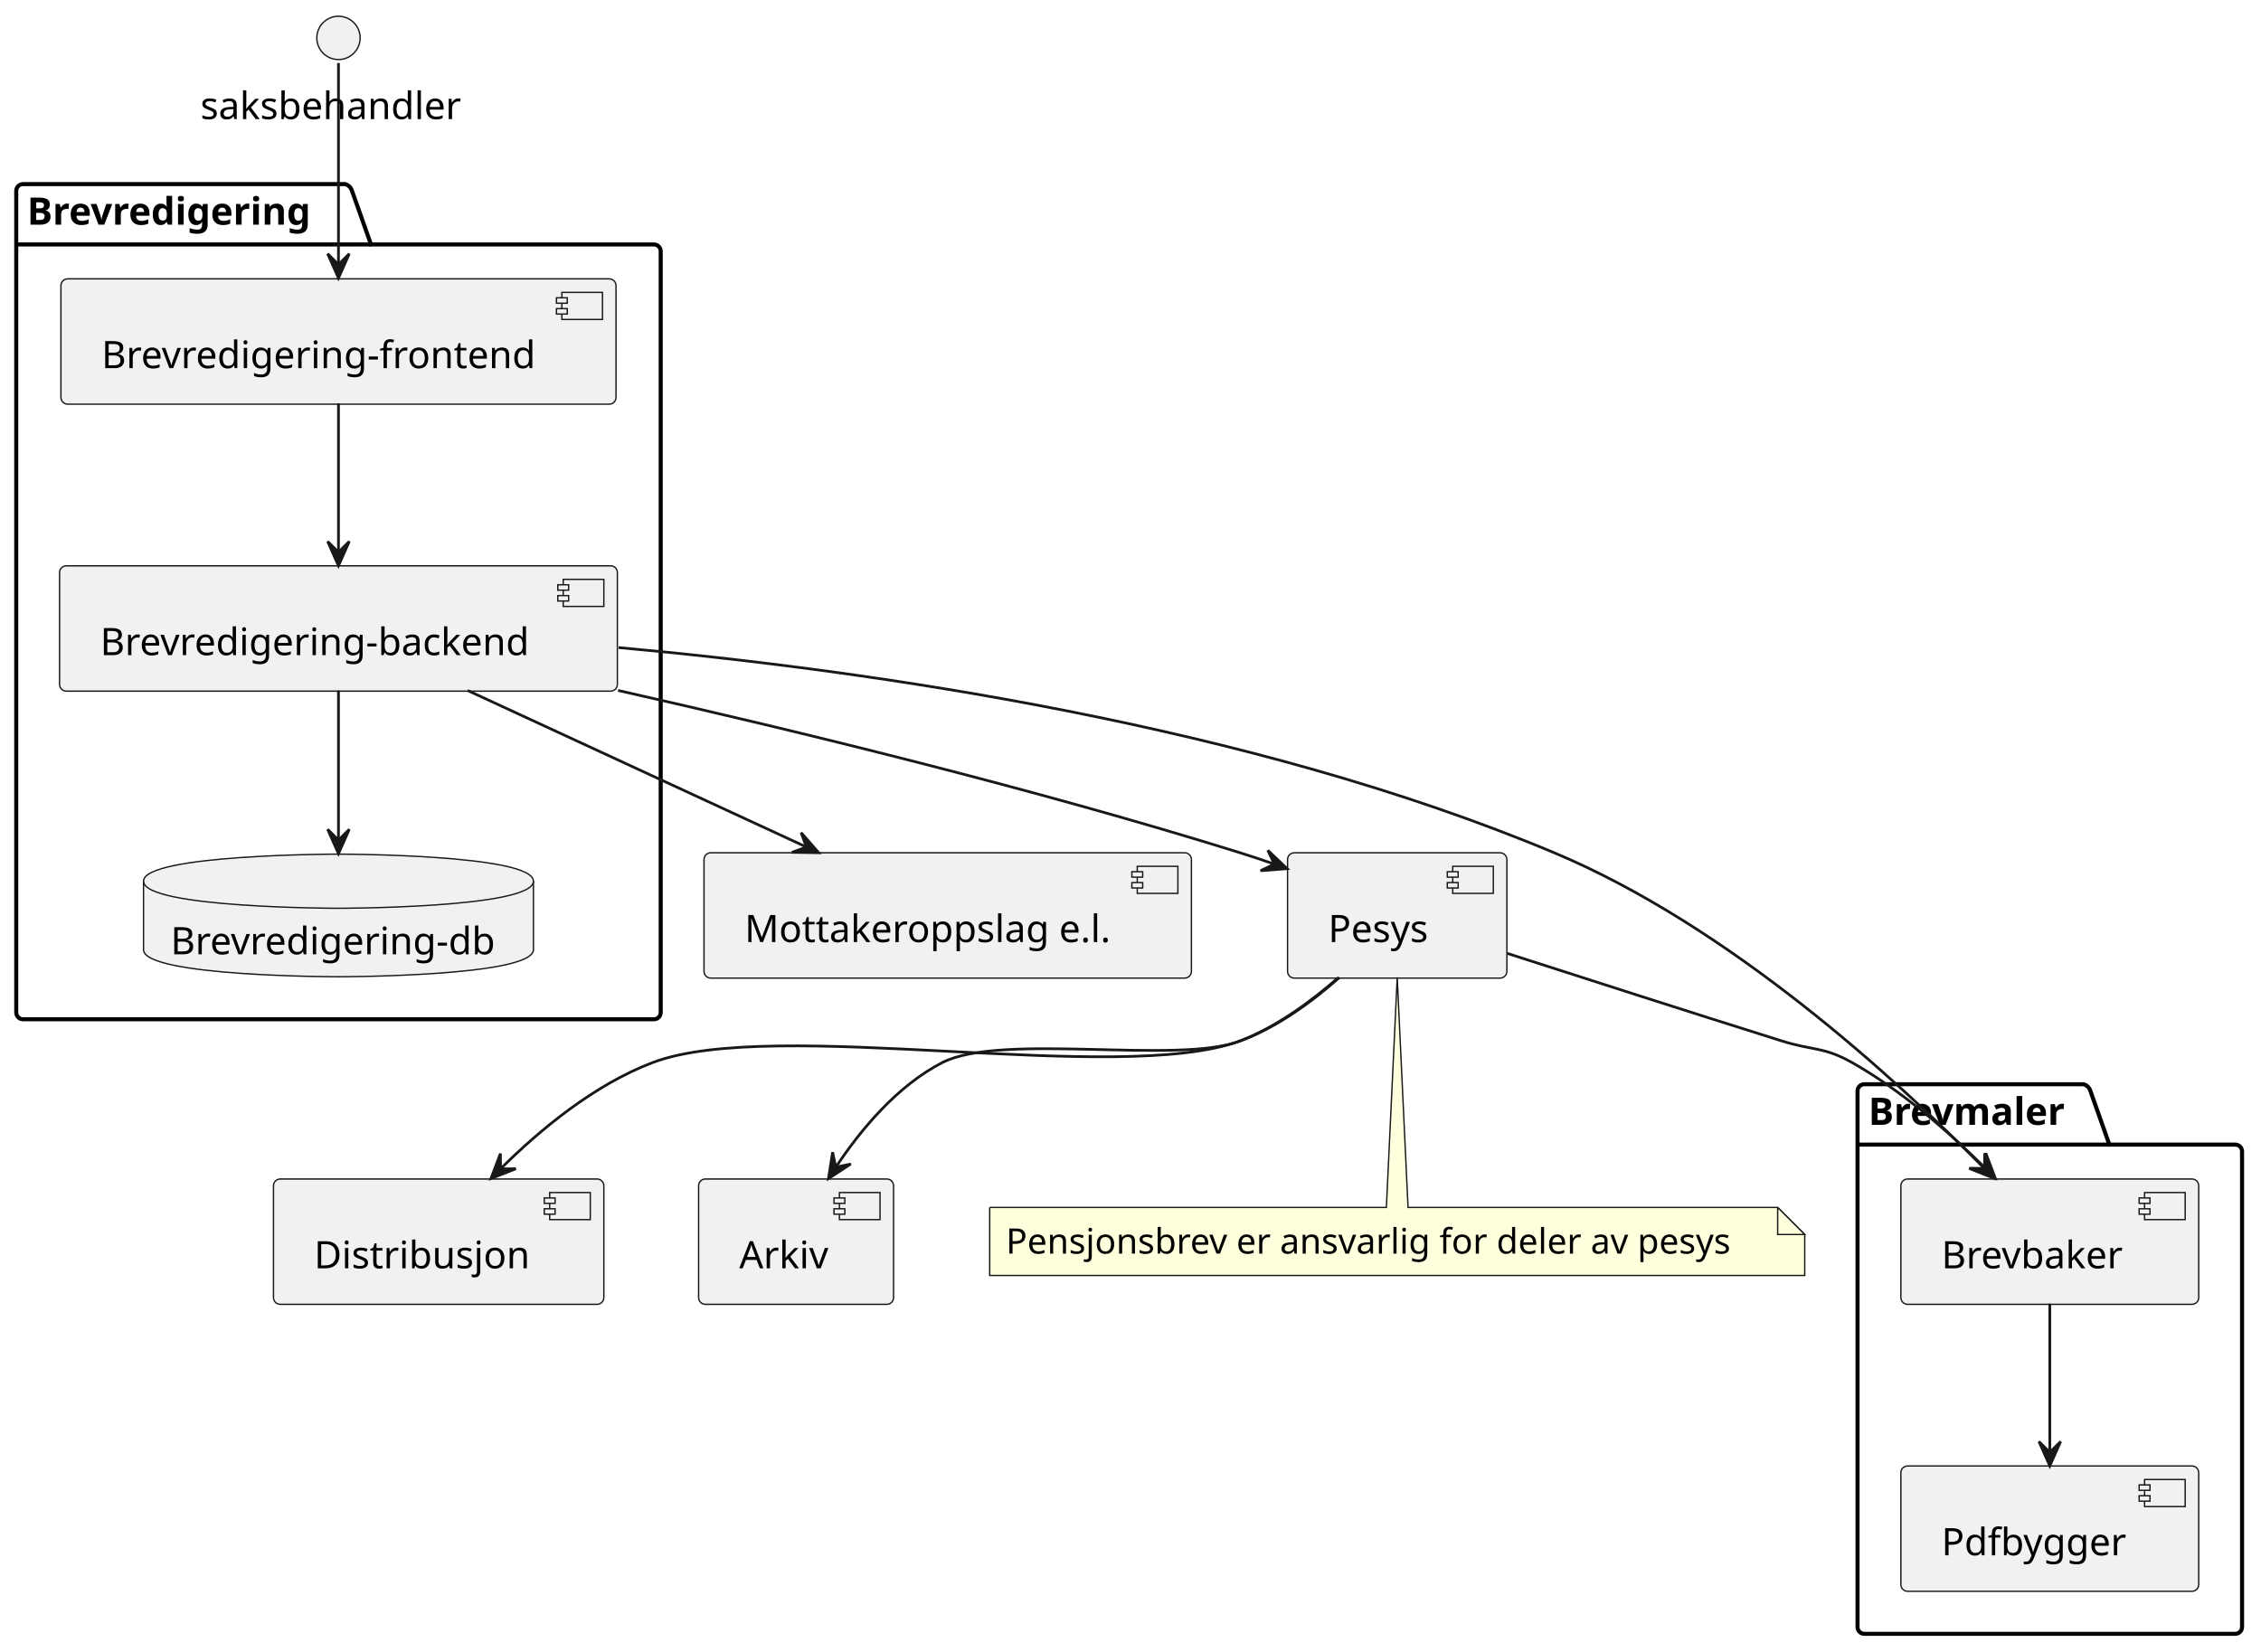
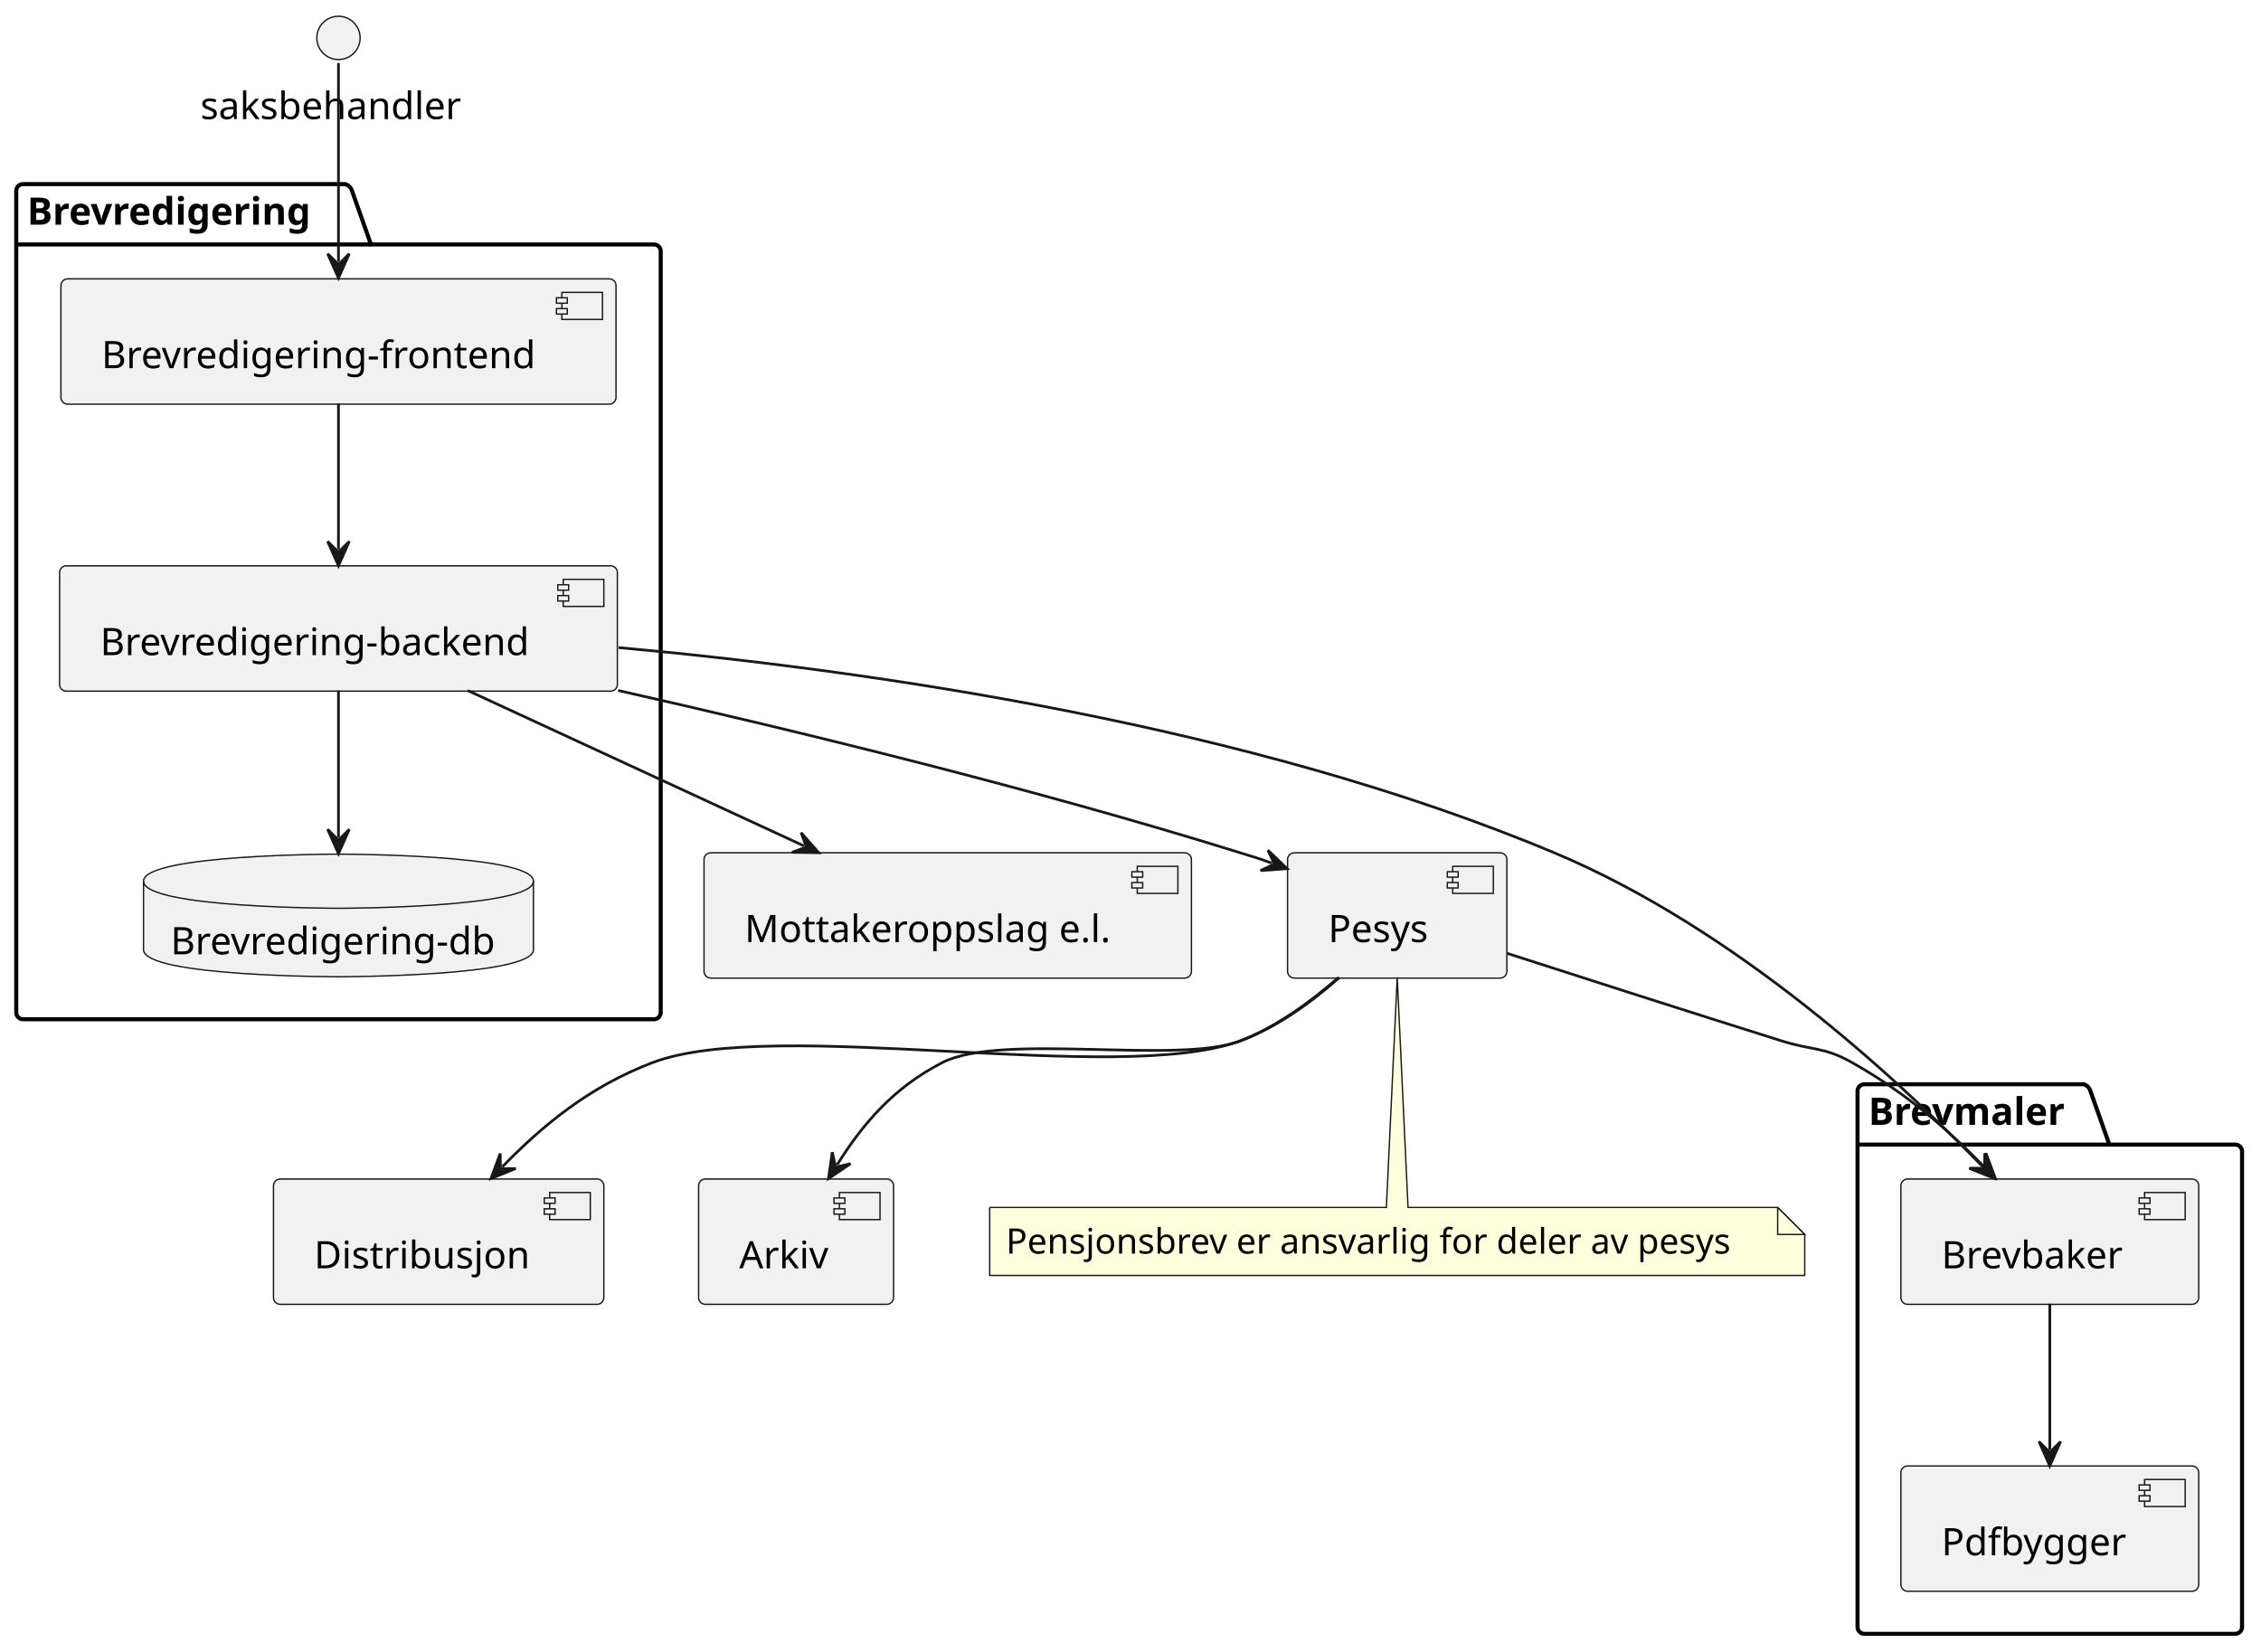
<svg xmlns="http://www.w3.org/2000/svg" contentStyleType="text/css" height="610px" preserveAspectRatio="none" style="width:835px;height:610px;background:#FFFFFF;" version="1.1" viewBox="0 0 835 610" width="835px" zoomAndPan="magnify">
  <defs />
  <g>
    <g id="cluster_Brevmaler">
      <path d="M688.5,400.5 L769.5,400.5 A3.75,3.75 0 0 1 772,403 L779,422.797 L825.5,422.797 A2.5,2.5 0 0 1 828,425.297 L828,601 A2.5,2.5 0 0 1 825.5,603.5 L688.5,603.5 A2.5,2.5 0 0 1 686,601 L686,403 A2.5,2.5 0 0 1 688.5,400.5 " fill="none" style="stroke:#000000;stroke-width:1.5;" />
      <line style="stroke:#000000;stroke-width:1.5;" x1="686" x2="779" y1="422.797" y2="422.797" />
      <text fill="#000000" font-family="sans-serif" font-size="14" font-weight="bold" lengthAdjust="spacing" textLength="80" x="690" y="415.495">Brevmaler</text>
    </g>
    <g id="cluster_Brevredigering">
      <path d="M8.5,68 L127.5,68 A3.75,3.75 0 0 1 130,70.5 L137,90.297 L241.5,90.297 A2.5,2.5 0 0 1 244,92.797 L244,374 A2.5,2.5 0 0 1 241.5,376.5 L8.5,376.5 A2.5,2.5 0 0 1 6,374 L6,70.5 A2.5,2.5 0 0 1 8.5,68 " fill="none" style="stroke:#000000;stroke-width:1.5;" />
      <line style="stroke:#000000;stroke-width:1.5;" x1="6" x2="137" y1="90.297" y2="90.297" />
      <text fill="#000000" font-family="sans-serif" font-size="14" font-weight="bold" lengthAdjust="spacing" textLength="118" x="10" y="82.995">Brevredigering</text>
    </g>
    <g id="elem_Brevbaker">
      <rect fill="#F1F1F1" height="46.297" rx="2.5" ry="2.5" style="stroke:#181818;stroke-width:0.5;" width="110" x="702" y="435.5" />
      <rect fill="#F1F1F1" height="10" style="stroke:#181818;stroke-width:0.5;" width="15" x="792" y="440.5" />
      <rect fill="#F1F1F1" height="2" style="stroke:#181818;stroke-width:0.5;" width="4" x="790" y="442.5" />
      <rect fill="#F1F1F1" height="2" style="stroke:#181818;stroke-width:0.5;" width="4" x="790" y="446.5" />
      <text fill="#000000" font-family="sans-serif" font-size="14" lengthAdjust="spacing" textLength="70" x="717" y="468.495">Brevbaker</text>
    </g>
    <g id="elem_Pdfbygger">
      <rect fill="#F1F1F1" height="46.297" rx="2.5" ry="2.5" style="stroke:#181818;stroke-width:0.5;" width="110" x="702" y="541.5" />
      <rect fill="#F1F1F1" height="10" style="stroke:#181818;stroke-width:0.5;" width="15" x="792" y="546.5" />
      <rect fill="#F1F1F1" height="2" style="stroke:#181818;stroke-width:0.5;" width="4" x="790" y="548.5" />
      <rect fill="#F1F1F1" height="2" style="stroke:#181818;stroke-width:0.5;" width="4" x="790" y="552.5" />
      <text fill="#000000" font-family="sans-serif" font-size="14" lengthAdjust="spacing" textLength="70" x="717" y="574.495">Pdfbygger</text>
    </g>
    <g id="elem_Brevredigering-frontend">
      <rect fill="#F1F1F1" height="46.297" rx="2.5" ry="2.5" style="stroke:#181818;stroke-width:0.5;" width="205" x="22.5" y="103" />
      <rect fill="#F1F1F1" height="10" style="stroke:#181818;stroke-width:0.5;" width="15" x="207.5" y="108" />
      <rect fill="#F1F1F1" height="2" style="stroke:#181818;stroke-width:0.5;" width="4" x="205.5" y="110" />
      <rect fill="#F1F1F1" height="2" style="stroke:#181818;stroke-width:0.5;" width="4" x="205.5" y="114" />
      <text fill="#000000" font-family="sans-serif" font-size="14" lengthAdjust="spacing" textLength="165" x="37.5" y="135.995">Brevredigering-frontend</text>
    </g>
    <g id="elem_Brevredigering-backend">
      <rect fill="#F1F1F1" height="46.297" rx="2.5" ry="2.5" style="stroke:#181818;stroke-width:0.5;" width="206" x="22" y="209" />
      <rect fill="#F1F1F1" height="10" style="stroke:#181818;stroke-width:0.5;" width="15" x="208" y="214" />
      <rect fill="#F1F1F1" height="2" style="stroke:#181818;stroke-width:0.5;" width="4" x="206" y="216" />
      <rect fill="#F1F1F1" height="2" style="stroke:#181818;stroke-width:0.5;" width="4" x="206" y="220" />
      <text fill="#000000" font-family="sans-serif" font-size="14" lengthAdjust="spacing" textLength="166" x="37" y="241.995">Brevredigering-backend</text>
    </g>
    <g id="elem_mellomlagretRedigering">
      <path d="M53,325.5 C53,315.5 125,315.5 125,315.5 C125,315.5 197,315.5 197,325.5 L197,350.797 C197,360.797 125,360.797 125,360.797 C125,360.797 53,360.797 53,350.797 L53,325.5 " fill="#F1F1F1" style="stroke:#181818;stroke-width:0.5;" />
      <path d="M53,325.5 C53,335.5 125,335.5 125,335.5 C125,335.5 197,335.5 197,325.5 " fill="none" style="stroke:#181818;stroke-width:0.5;" />
      <text fill="#000000" font-family="sans-serif" font-size="14" lengthAdjust="spacing" textLength="124" x="63" y="352.495">Brevredigering-db</text>
    </g>
    <g id="elem_saksbehandler">
      <ellipse cx="125" cy="14" fill="#F1F1F1" rx="8" ry="8" style="stroke:#181818;stroke-width:0.5;" />
      <text fill="#000000" font-family="sans-serif" font-size="14" lengthAdjust="spacing" textLength="102" x="74" y="43.995">saksbehandler</text>
    </g>
    <g id="elem_Mottakeroppslag e.l.">
      <rect fill="#F1F1F1" height="46.297" rx="2.5" ry="2.5" style="stroke:#181818;stroke-width:0.5;" width="180" x="260" y="315" />
      <rect fill="#F1F1F1" height="10" style="stroke:#181818;stroke-width:0.5;" width="15" x="420" y="320" />
      <rect fill="#F1F1F1" height="2" style="stroke:#181818;stroke-width:0.5;" width="4" x="418" y="322" />
      <rect fill="#F1F1F1" height="2" style="stroke:#181818;stroke-width:0.5;" width="4" x="418" y="326" />
      <text fill="#000000" font-family="sans-serif" font-size="14" lengthAdjust="spacing" textLength="140" x="275" y="347.995">Mottakeroppslag e.l.</text>
    </g>
    <g id="elem_Pesys">
      <rect fill="#F1F1F1" height="46.297" rx="2.5" ry="2.5" style="stroke:#181818;stroke-width:0.5;" width="81" x="475.5" y="315" />
      <rect fill="#F1F1F1" height="10" style="stroke:#181818;stroke-width:0.5;" width="15" x="536.5" y="320" />
      <rect fill="#F1F1F1" height="2" style="stroke:#181818;stroke-width:0.5;" width="4" x="534.5" y="322" />
      <rect fill="#F1F1F1" height="2" style="stroke:#181818;stroke-width:0.5;" width="4" x="534.5" y="326" />
      <text fill="#000000" font-family="sans-serif" font-size="14" lengthAdjust="spacing" textLength="41" x="490.5" y="347.995">Pesys</text>
    </g>
    <g id="elem_Distribusjon">
      <rect fill="#F1F1F1" height="46.297" rx="2.5" ry="2.5" style="stroke:#181818;stroke-width:0.5;" width="122" x="101" y="435.5" />
      <rect fill="#F1F1F1" height="10" style="stroke:#181818;stroke-width:0.5;" width="15" x="203" y="440.5" />
      <rect fill="#F1F1F1" height="2" style="stroke:#181818;stroke-width:0.5;" width="4" x="201" y="442.5" />
      <rect fill="#F1F1F1" height="2" style="stroke:#181818;stroke-width:0.5;" width="4" x="201" y="446.5" />
      <text fill="#000000" font-family="sans-serif" font-size="14" lengthAdjust="spacing" textLength="82" x="116" y="468.495">Distribusjon</text>
    </g>
    <g id="elem_Arkiv">
      <rect fill="#F1F1F1" height="46.297" rx="2.5" ry="2.5" style="stroke:#181818;stroke-width:0.5;" width="72" x="258" y="435.5" />
      <rect fill="#F1F1F1" height="10" style="stroke:#181818;stroke-width:0.5;" width="15" x="310" y="440.5" />
      <rect fill="#F1F1F1" height="2" style="stroke:#181818;stroke-width:0.5;" width="4" x="308" y="442.5" />
      <rect fill="#F1F1F1" height="2" style="stroke:#181818;stroke-width:0.5;" width="4" x="308" y="446.5" />
      <text fill="#000000" font-family="sans-serif" font-size="14" lengthAdjust="spacing" textLength="32" x="273" y="468.495">Arkiv</text>
    </g>
    <g id="elem_pesysansvar">
      <path d="M365.5,446 L365.5,471.133 A0,0 0 0 0 365.5,471.133 L666.5,471.133 A0,0 0 0 0 666.5,471.133 L666.5,456 L656.5,446 L520,446 L516,361.01 L512,446 L365.5,446 A0,0 0 0 0 365.5,446 " fill="#FEFFDD" style="stroke:#181818;stroke-width:0.5;" />
      <path d="M656.5,446 L656.5,456 L666.5,456 L656.5,446 " fill="#FEFFDD" style="stroke:#181818;stroke-width:0.5;" />
      <text fill="#000000" font-family="sans-serif" font-size="13" lengthAdjust="spacing" textLength="280" x="371.5" y="463.067">Pensjonsbrev er ansvarlig for deler av pesys</text>
    </g>
    <g id="link_saksbehandler_Brevredigering-frontend">
-       <path d="M125,23.27 C125,38.85 125,73.18 125,97.65 " fill="none" id="saksbehandler-to-Brevredigering-frontend" style="stroke:#181818;stroke-width:1.0;" />
+       <path d="M125,23.27 C125,39.96 125,72.16 125,96.71 " fill="none" id="saksbehandler-to-Brevredigering-frontend" style="stroke:#181818;stroke-width:1.0;" />
      <polygon fill="#181818" points="125,102.71,129,93.71,125,97.71,121,93.71,125,102.71" style="stroke:#181818;stroke-width:1.0;" />
    </g>
    <g id="link_Brevredigering-frontend_Brevredigering-backend">
-       <path d="M125,149.06 C125,165.05 125,186.78 125,203.84 " fill="none" id="Brevredigering-frontend-to-Brevredigering-backend" style="stroke:#181818;stroke-width:1.0;" />
+       <path d="M125,149.06 C125,166.7 125,185.34 125,202.98 " fill="none" id="Brevredigering-frontend-to-Brevredigering-backend" style="stroke:#181818;stroke-width:1.0;" />
      <polygon fill="#181818" points="125,208.98,129,199.98,125,203.98,121,199.98,125,208.98" style="stroke:#181818;stroke-width:1.0;" />
    </g>
    <g id="link_Brevredigering-backend_mellomlagretRedigering">
-       <path d="M125,255.06 C125,271.16 125,293.07 125,310.19 " fill="none" id="Brevredigering-backend-to-mellomlagretRedigering" style="stroke:#181818;stroke-width:1.0;" />
+       <path d="M125,255.06 C125,272.82 125,291.67 125,309.33 " fill="none" id="Brevredigering-backend-to-mellomlagretRedigering" style="stroke:#181818;stroke-width:1.0;" />
      <polygon fill="#181818" points="125,315.33,129,306.33,125,310.33,121,306.33,125,315.33" style="stroke:#181818;stroke-width:1.0;" />
    </g>
    <g id="link_Brevredigering-backend_Mottakeroppslag e.l.">
-       <path d="M172.72,255.06 C209.41,272.02 260.05,295.42 297.81,312.88 " fill="none" id="Brevredigering-backend-to-Mottakeroppslag e.l." style="stroke:#181818;stroke-width:1.0;" />
+       <path d="M172.72,255.06 C210.9,272.7 258.744,294.822 296.904,312.462 " fill="none" id="Brevredigering-backend-to-Mottakeroppslag e.l." style="stroke:#181818;stroke-width:1.0;" />
      <polygon fill="#181818" points="302.35,314.98,295.859,307.573,297.812,312.882,292.502,314.834,302.35,314.98" style="stroke:#181818;stroke-width:1.0;" />
    </g>
    <g id="link_Brevredigering-backend_Brevbaker">
-       <path d="M228.45,239.2 C321.84,247.71 461.47,267.79 574,315 C638.58,342.09 699.88,398.15 732.55,431.31 " fill="none" id="Brevredigering-backend-to-Brevbaker" style="stroke:#181818;stroke-width:1.0;" />
-       <polygon fill="#181818" points="736.39,435.23,732.966,425.995,732.898,431.652,727.241,431.583,736.39,435.23" style="stroke:#181818;stroke-width:1.0;" />
+       <path d="M228.45,239.2 C321.84,247.71 461.47,267.79 574,315 C641.21,343.19 700.681,398.445 732.211,430.925 " fill="none" id="Brevredigering-backend-to-Brevbaker" style="stroke:#181818;stroke-width:1.0;" />
+       <polygon fill="#181818" points="736.39,435.23,732.991,425.986,732.907,431.642,727.251,431.558,736.39,435.23" style="stroke:#181818;stroke-width:1.0;" />
    </g>
    <g id="link_Brevredigering-backend_Pesys">
-       <path d="M228.27,255.04 C294.49,270 381.97,291.31 458,315 C462.06,316.27 466.26,317.67 470.44,319.13 " fill="none" id="Brevredigering-backend-to-Pesys" style="stroke:#181818;stroke-width:1.0;" />
-       <polygon fill="#181818" points="475.34,320.87,468.2,314.086,470.629,319.195,465.52,321.623,475.34,320.87" style="stroke:#181818;stroke-width:1.0;" />
+       <path d="M228.27,255.04 C294.49,270 381.97,291.31 458,315 C463.66,316.76 463.918,316.74 469.697,318.83 " fill="none" id="Brevredigering-backend-to-Pesys" style="stroke:#181818;stroke-width:1.0;" />
+       <polygon fill="#181818" points="475.34,320.87,468.236,314.048,470.638,319.17,465.516,321.571,475.34,320.87" style="stroke:#181818;stroke-width:1.0;" />
    </g>
    <g id="link_Pesys_Brevbaker">
-       <path d="M556.66,352.17 C585.04,361.32 623.79,373.76 658,384.5 C669.53,388.12 673.47,386.57 684,392.5 C702.24,402.78 719.86,418.25 733.22,431.52 " fill="none" id="Pesys-to-Brevbaker" style="stroke:#181818;stroke-width:1.0;" />
-       <polygon fill="#181818" points="736.87,435.2,733.39,425.986,733.356,431.643,727.699,431.609,736.87,435.2" style="stroke:#181818;stroke-width:1.0;" />
+       <path d="M556.66,352.17 C585.04,361.32 623.79,373.76 658,384.5 C669.53,388.12 673.47,386.57 684,392.5 C703.96,403.74 718.974,416.912 732.674,430.912 " fill="none" id="Pesys-to-Brevbaker" style="stroke:#181818;stroke-width:1.0;" />
+       <polygon fill="#181818" points="736.87,435.2,733.434,425.97,733.373,431.626,727.716,431.565,736.87,435.2" style="stroke:#181818;stroke-width:1.0;" />
    </g>
    <g id="link_Pesys_Distribusjon">
-       <path d="M494.64,361.08 C484.47,370.08 471.58,379.53 458,384.5 C412.69,401.09 286.12,375.38 241,392.5 C219.42,400.69 199.38,417.32 184.89,431.71 " fill="none" id="Pesys-to-Distribusjon" style="stroke:#181818;stroke-width:1.0;" />
-       <polygon fill="#181818" points="181.33,435.31,190.501,431.719,184.844,431.753,184.81,426.096,181.33,435.31" style="stroke:#181818;stroke-width:1.0;" />
+       <path d="M494.64,361.08 C484.47,370.08 471.58,379.53 458,384.5 C412.69,401.09 286.12,375.38 241,392.5 C217.59,401.38 200.179,415.895 185.51,431.005 " fill="none" id="Pesys-to-Distribusjon" style="stroke:#181818;stroke-width:1.0;" />
+       <polygon fill="#181818" points="181.33,435.31,190.469,431.639,184.813,431.723,184.729,426.066,181.33,435.31" style="stroke:#181818;stroke-width:1.0;" />
    </g>
    <g id="link_Pesys_Arkiv">
-       <path d="M494.28,361.09 C484.14,369.98 471.37,379.33 458,384.5 C435.14,393.34 369.79,381.29 348,392.5 C331.45,401.01 318.04,417.05 308.72,431.07 " fill="none" id="Pesys-to-Arkiv" style="stroke:#181818;stroke-width:1.0;" />
-       <polygon fill="#181818" points="305.96,435.34,314.204,429.952,308.674,431.141,307.486,425.61,305.96,435.34" style="stroke:#181818;stroke-width:1.0;" />
+       <path d="M494.28,361.09 C484.14,369.98 471.37,379.33 458,384.5 C435.14,393.34 369.79,381.29 348,392.5 C329.74,401.89 318.488,415.367 309.148,430.257 " fill="none" id="Pesys-to-Arkiv" style="stroke:#181818;stroke-width:1.0;" />
+       <polygon fill="#181818" points="305.96,435.34,314.131,429.841,308.617,431.104,307.354,425.59,305.96,435.34" style="stroke:#181818;stroke-width:1.0;" />
    </g>
    <g id="link_Brevbaker_Pdfbygger">
-       <path d="M757,481.56 C757,497.55 757,519.28 757,536.34 " fill="none" id="Brevbaker-to-Pdfbygger" style="stroke:#181818;stroke-width:1.0;" />
+       <path d="M757,481.56 C757,499.2 757,517.84 757,535.48 " fill="none" id="Brevbaker-to-Pdfbygger" style="stroke:#181818;stroke-width:1.0;" />
      <polygon fill="#181818" points="757,541.48,761,532.48,757,536.48,753,532.48,757,541.48" style="stroke:#181818;stroke-width:1.0;" />
    </g>
  </g>
</svg>
